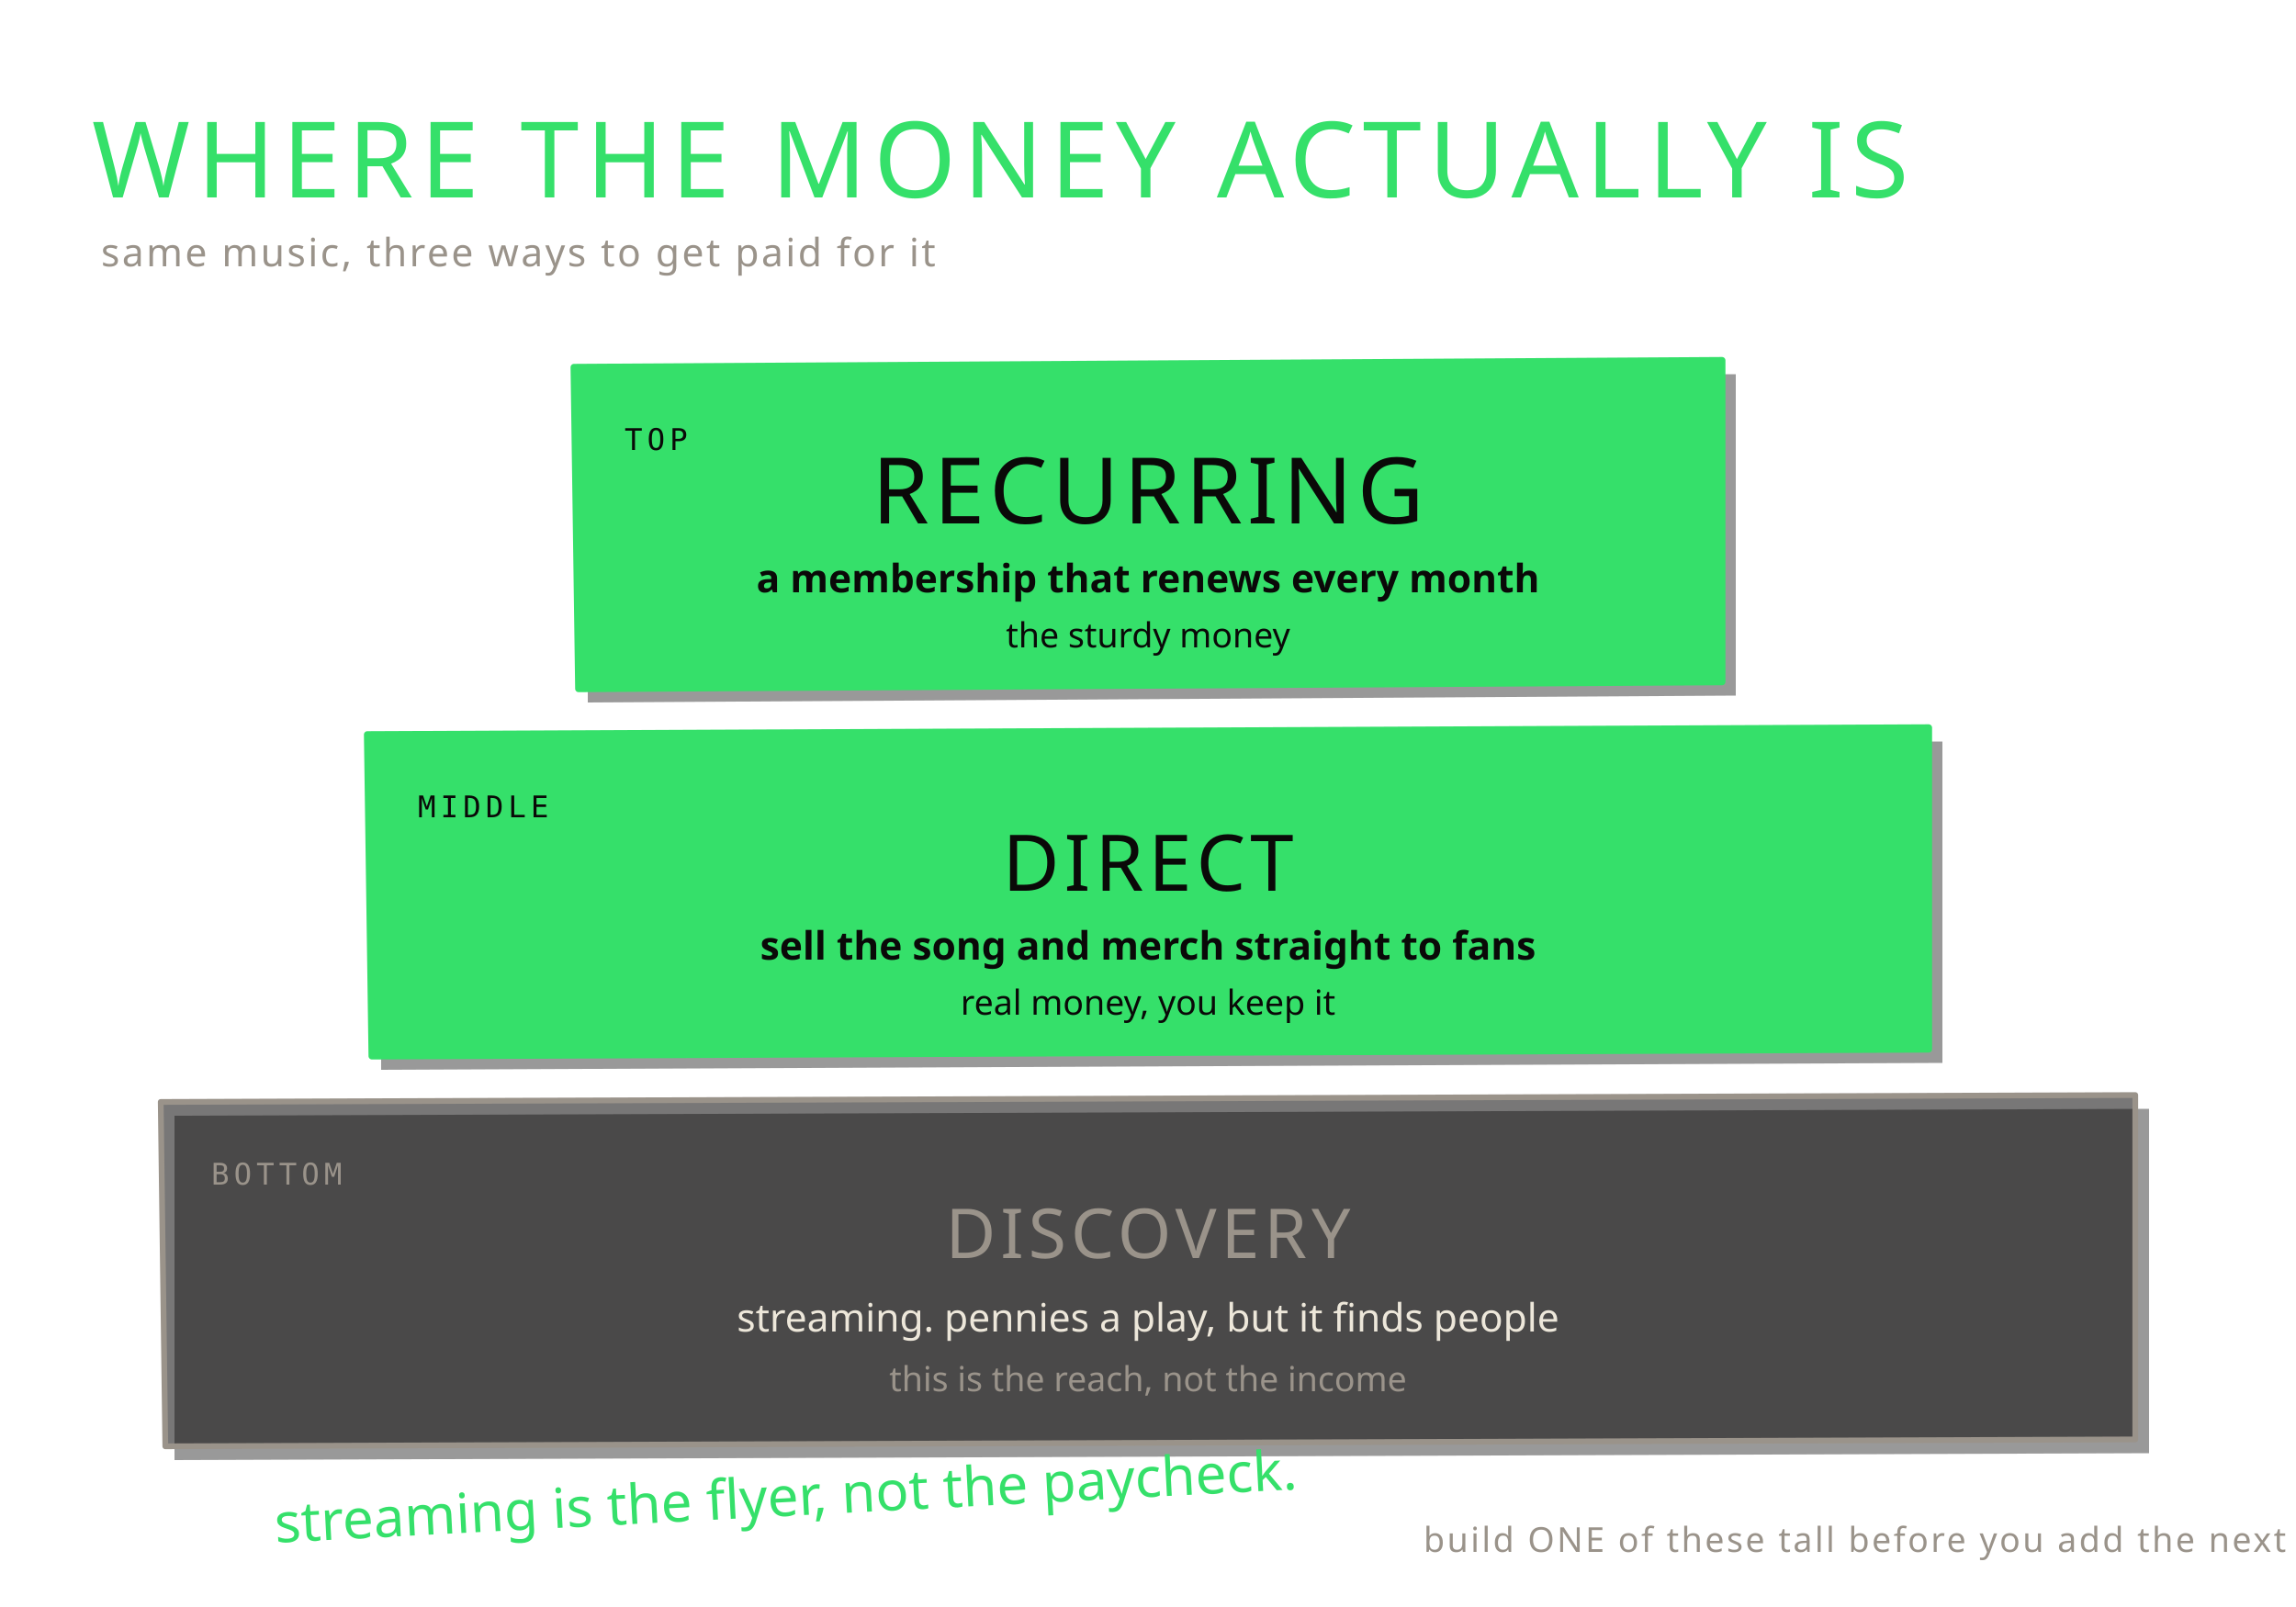
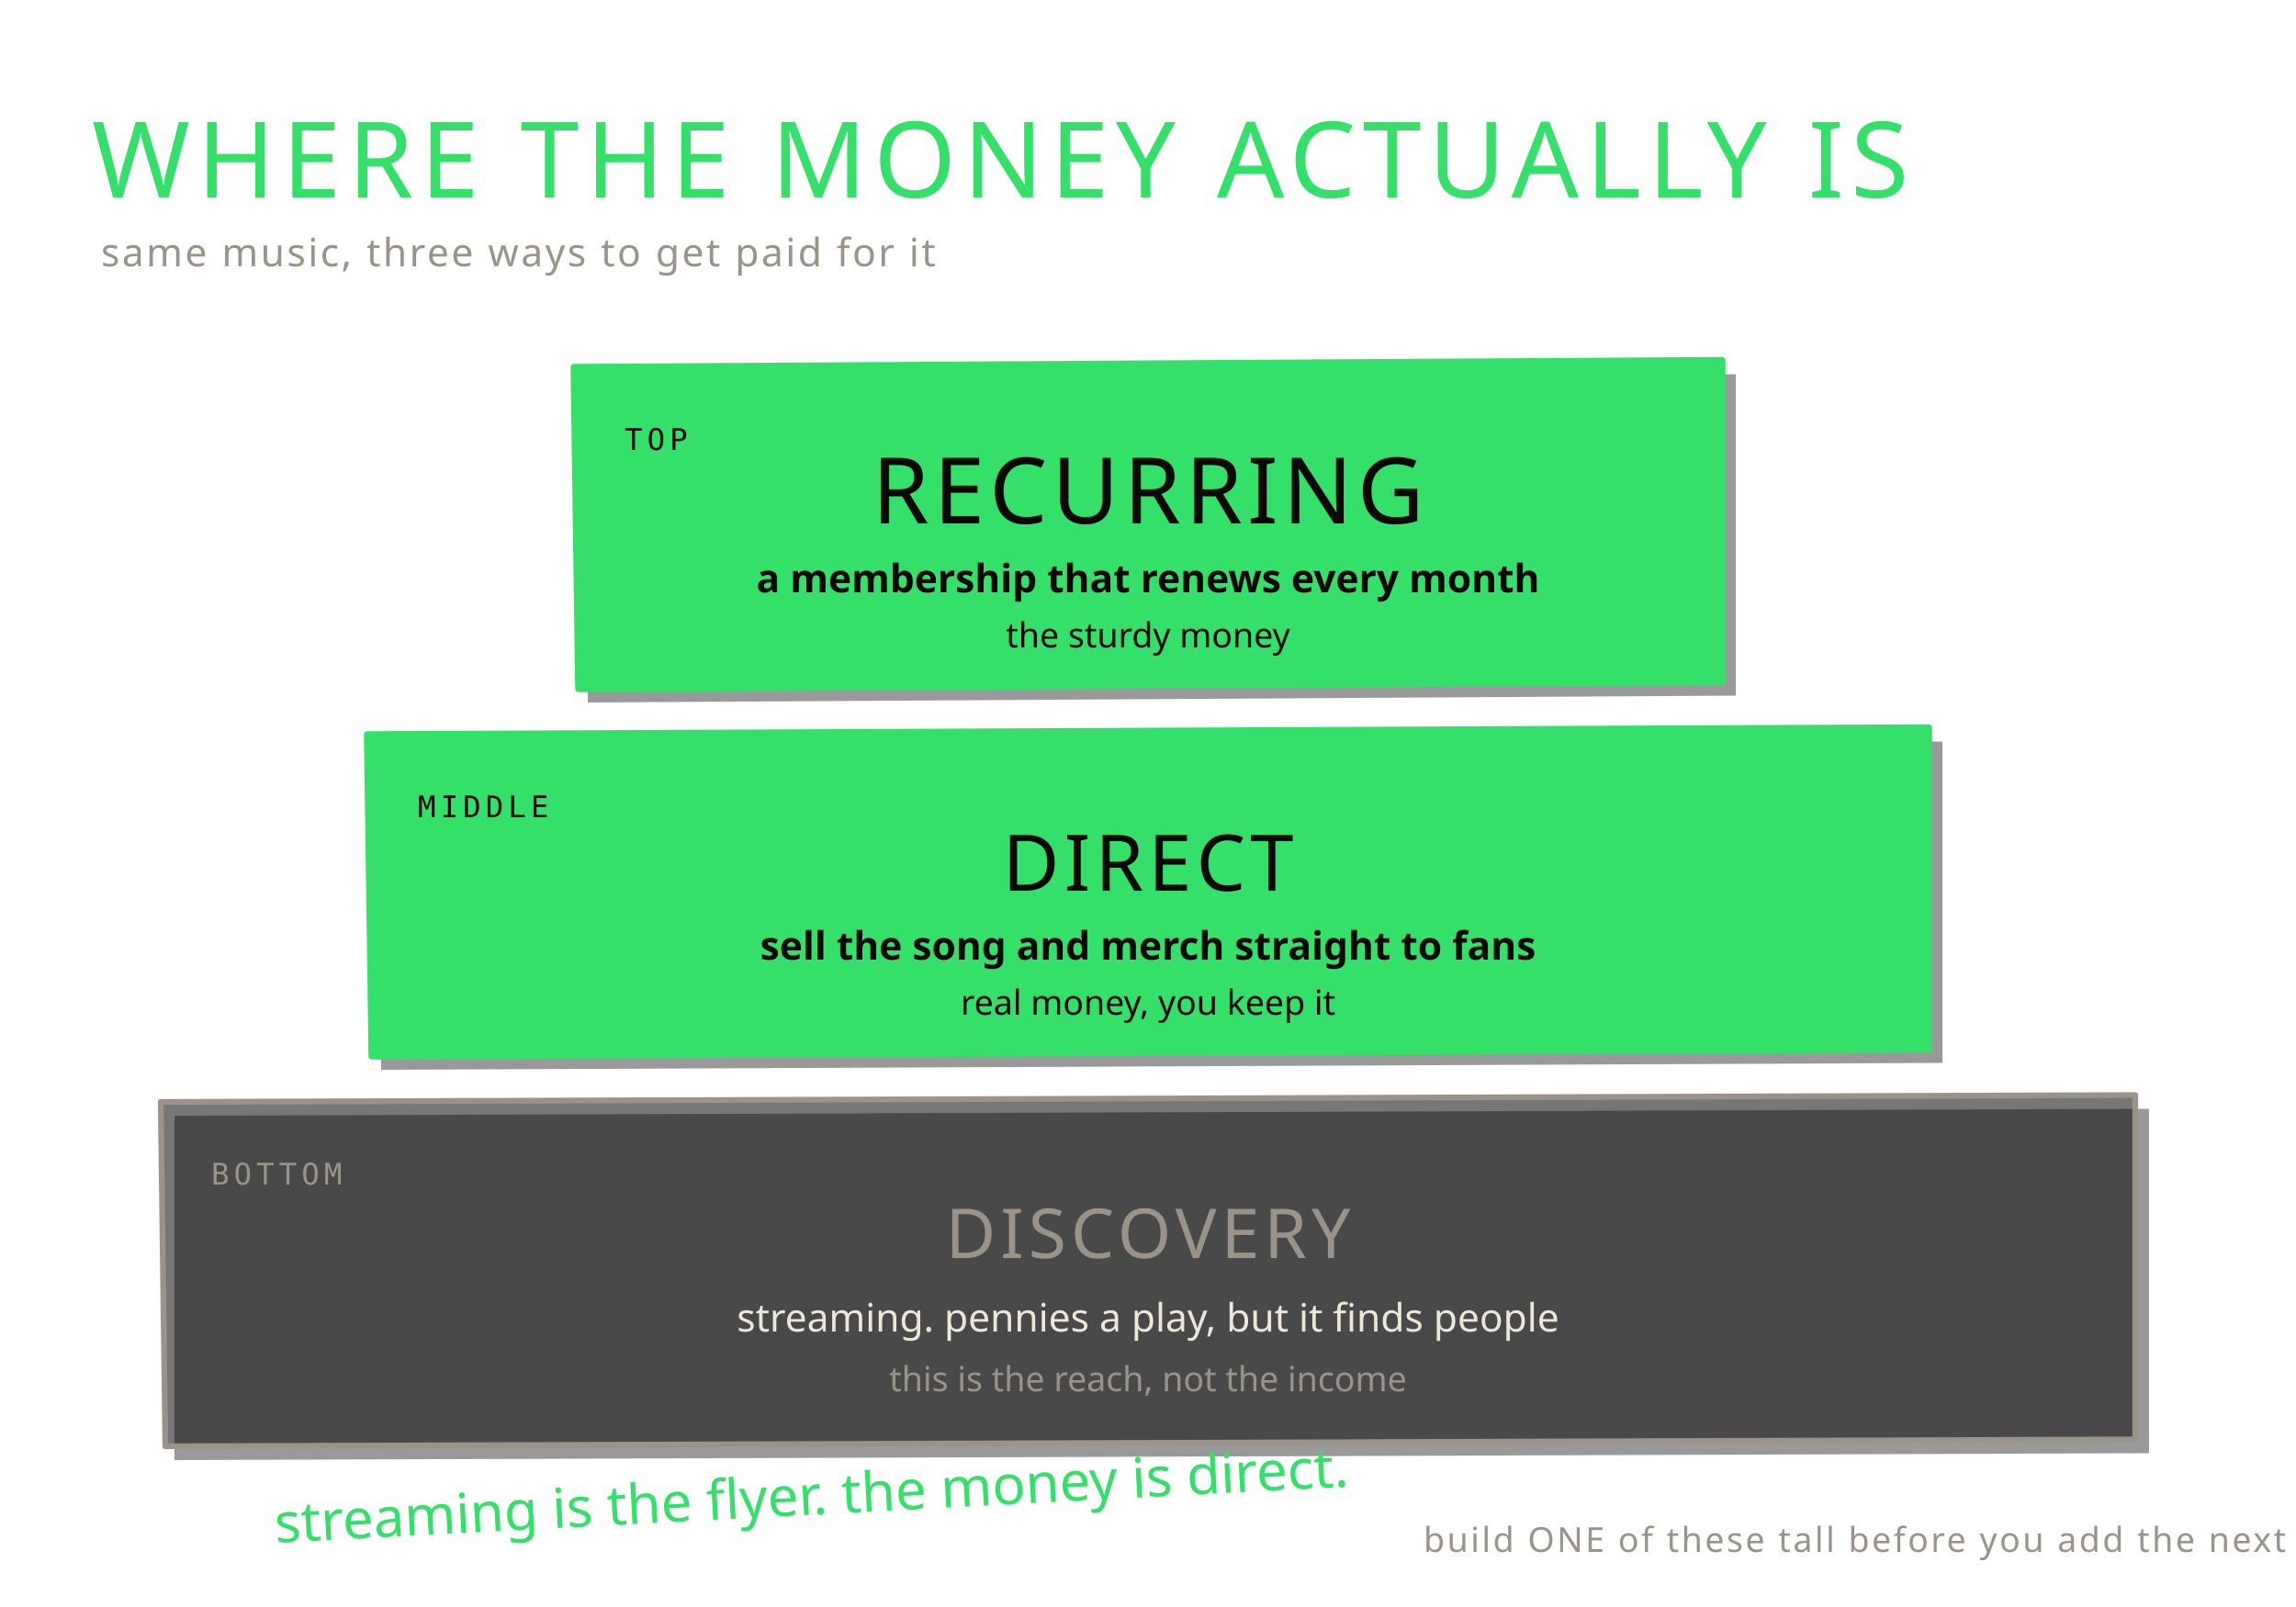
<svg xmlns="http://www.w3.org/2000/svg" viewBox="0 0 1000 700" role="img">
  <text x="40" y="86" font-family="Stencil" font-size="46" letter-spacing="3" fill="#35E06A">WHERE THE MONEY ACTUALLY IS</text>
  <text x="44" y="116" font-family="Body" font-size="17" letter-spacing="1" fill="#9a938a">same music, three ways to get paid for it</text>
  <g>
    <path d="M256,166 L756,163 L756,303 L256,306 Z" fill="#000000" fill-opacity="0.4" />
    <path d="M250,160 L750,157 L750,297 L252,300 Z" fill="#35E06A" stroke="#35E06A" stroke-width="3" stroke-linejoin="round" />
    <text x="272" y="196" font-family="Mono" font-size="13" letter-spacing="2" fill="#0a0908">TOP</text>
    <text x="500" y="228" text-anchor="middle" font-family="Stencil" font-size="40" letter-spacing="2" fill="#0a0908">RECURRING</text>
    <text x="500" y="258" text-anchor="middle" font-family="Body" font-size="17" font-weight="700" fill="#0a0908">a membership that renews every month</text>
    <text x="500" y="282" text-anchor="middle" font-family="Body" font-size="15" fill="#0a0908">the sturdy money</text>
  </g>
  <g>
    <path d="M166,326 L846,323 L846,463 L166,466 Z" fill="#000000" fill-opacity="0.4" />
    <path d="M160,320 L840,317 L840,457 L162,460 Z" fill="#35E06A" stroke="#35E06A" stroke-width="3" stroke-linejoin="round" />
    <text x="182" y="356" font-family="Mono" font-size="13" letter-spacing="2" fill="#0a0908">MIDDLE</text>
    <text x="500" y="388" text-anchor="middle" font-family="Stencil" font-size="34" letter-spacing="2" fill="#0a0908">DIRECT</text>
    <text x="500" y="418" text-anchor="middle" font-family="Body" font-size="17" font-weight="700" fill="#0a0908">sell the song and merch straight to fans</text>
    <text x="500" y="442" text-anchor="middle" font-family="Body" font-size="15" fill="#0a0908">real money, you keep it</text>
  </g>
  <g>
    <path d="M76,486 L936,483 L936,633 L76,636 Z" fill="#000000" fill-opacity="0.4" />
    <path d="M70,480 L930,477 L930,627 L72,630 Z" fill="#0a0908" fill-opacity="0.55" stroke="#9a938a" stroke-width="2.5" stroke-linejoin="round" />
    <text x="92" y="516" font-family="Mono" font-size="13" letter-spacing="2" fill="#9a938a">BOTTOM</text>
    <text x="500" y="548" text-anchor="middle" font-family="Stencil" font-size="30" letter-spacing="2" fill="#9a938a">DISCOVERY</text>
    <text x="500" y="580" text-anchor="middle" font-family="Body" font-size="17" fill="#EDE7DA">streaming. pennies a play, but it finds people</text>
    <text x="500" y="606" text-anchor="middle" font-family="Body" font-size="15" fill="#9a938a">this is the reach, not the income</text>
  </g>
-   <text x="120" y="672" font-family="Marker" font-size="24" fill="#35E06A" transform="rotate(-3 120 672)">streaming is the flyer, not the paycheck.</text>
+   <text x="120" y="672" font-family="Marker" font-size="24" fill="#35E06A" transform="rotate(-3 120 672)">streaming is the flyer. the money is direct.</text>
  <text x="620" y="676" font-family="Body" font-size="15" letter-spacing="1" fill="#9a938a">build ONE of these tall before you add the next</text>
</svg>
